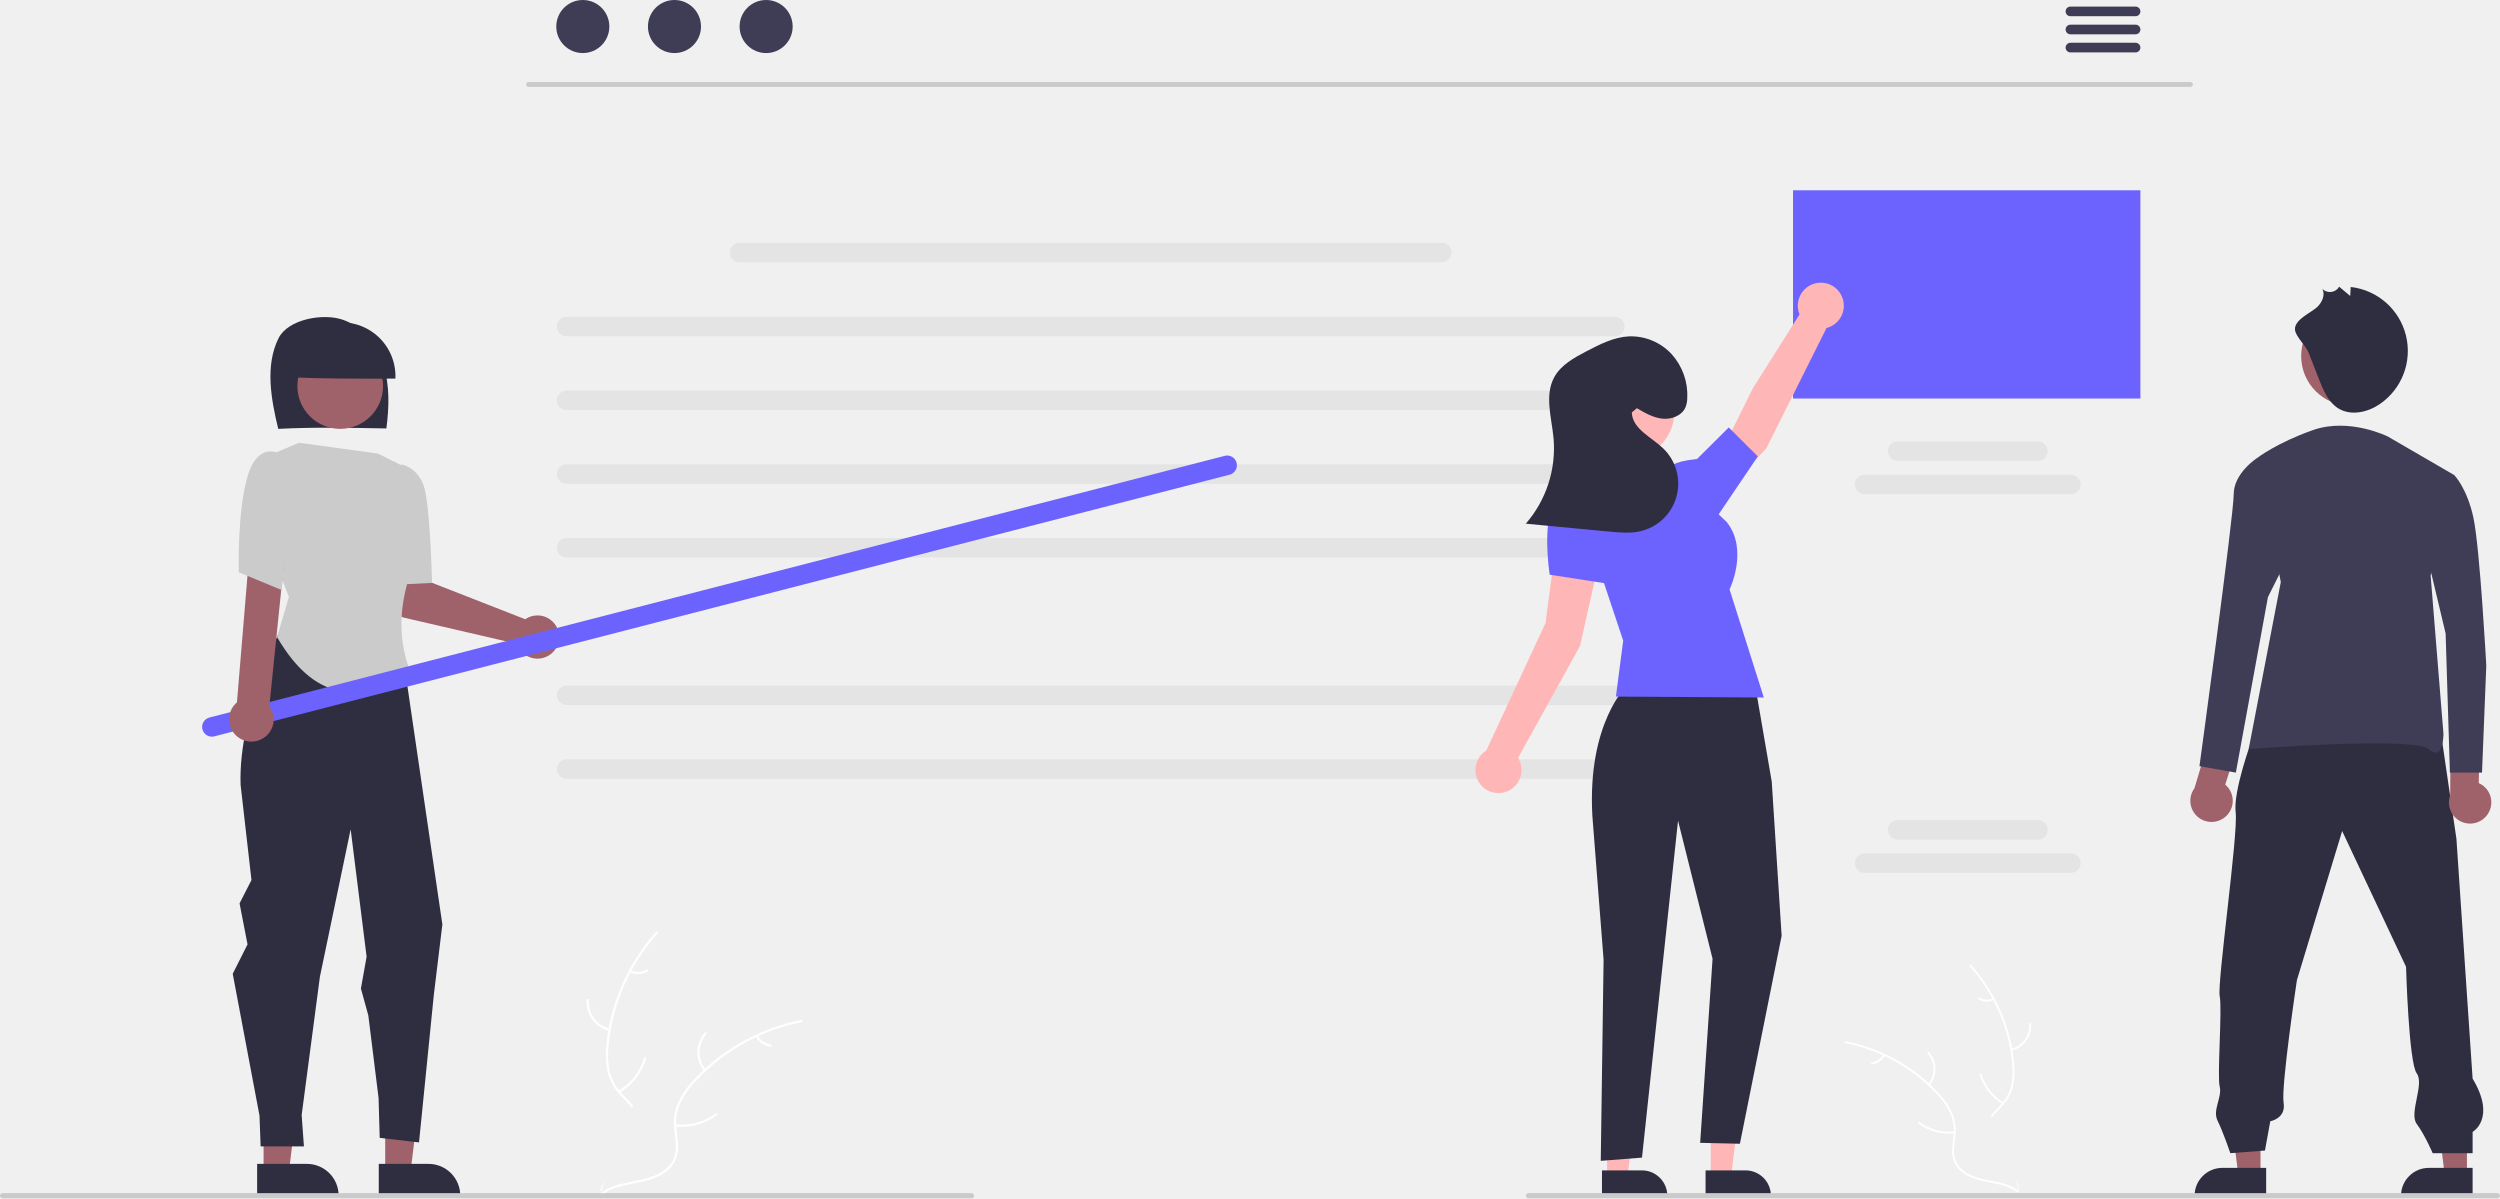
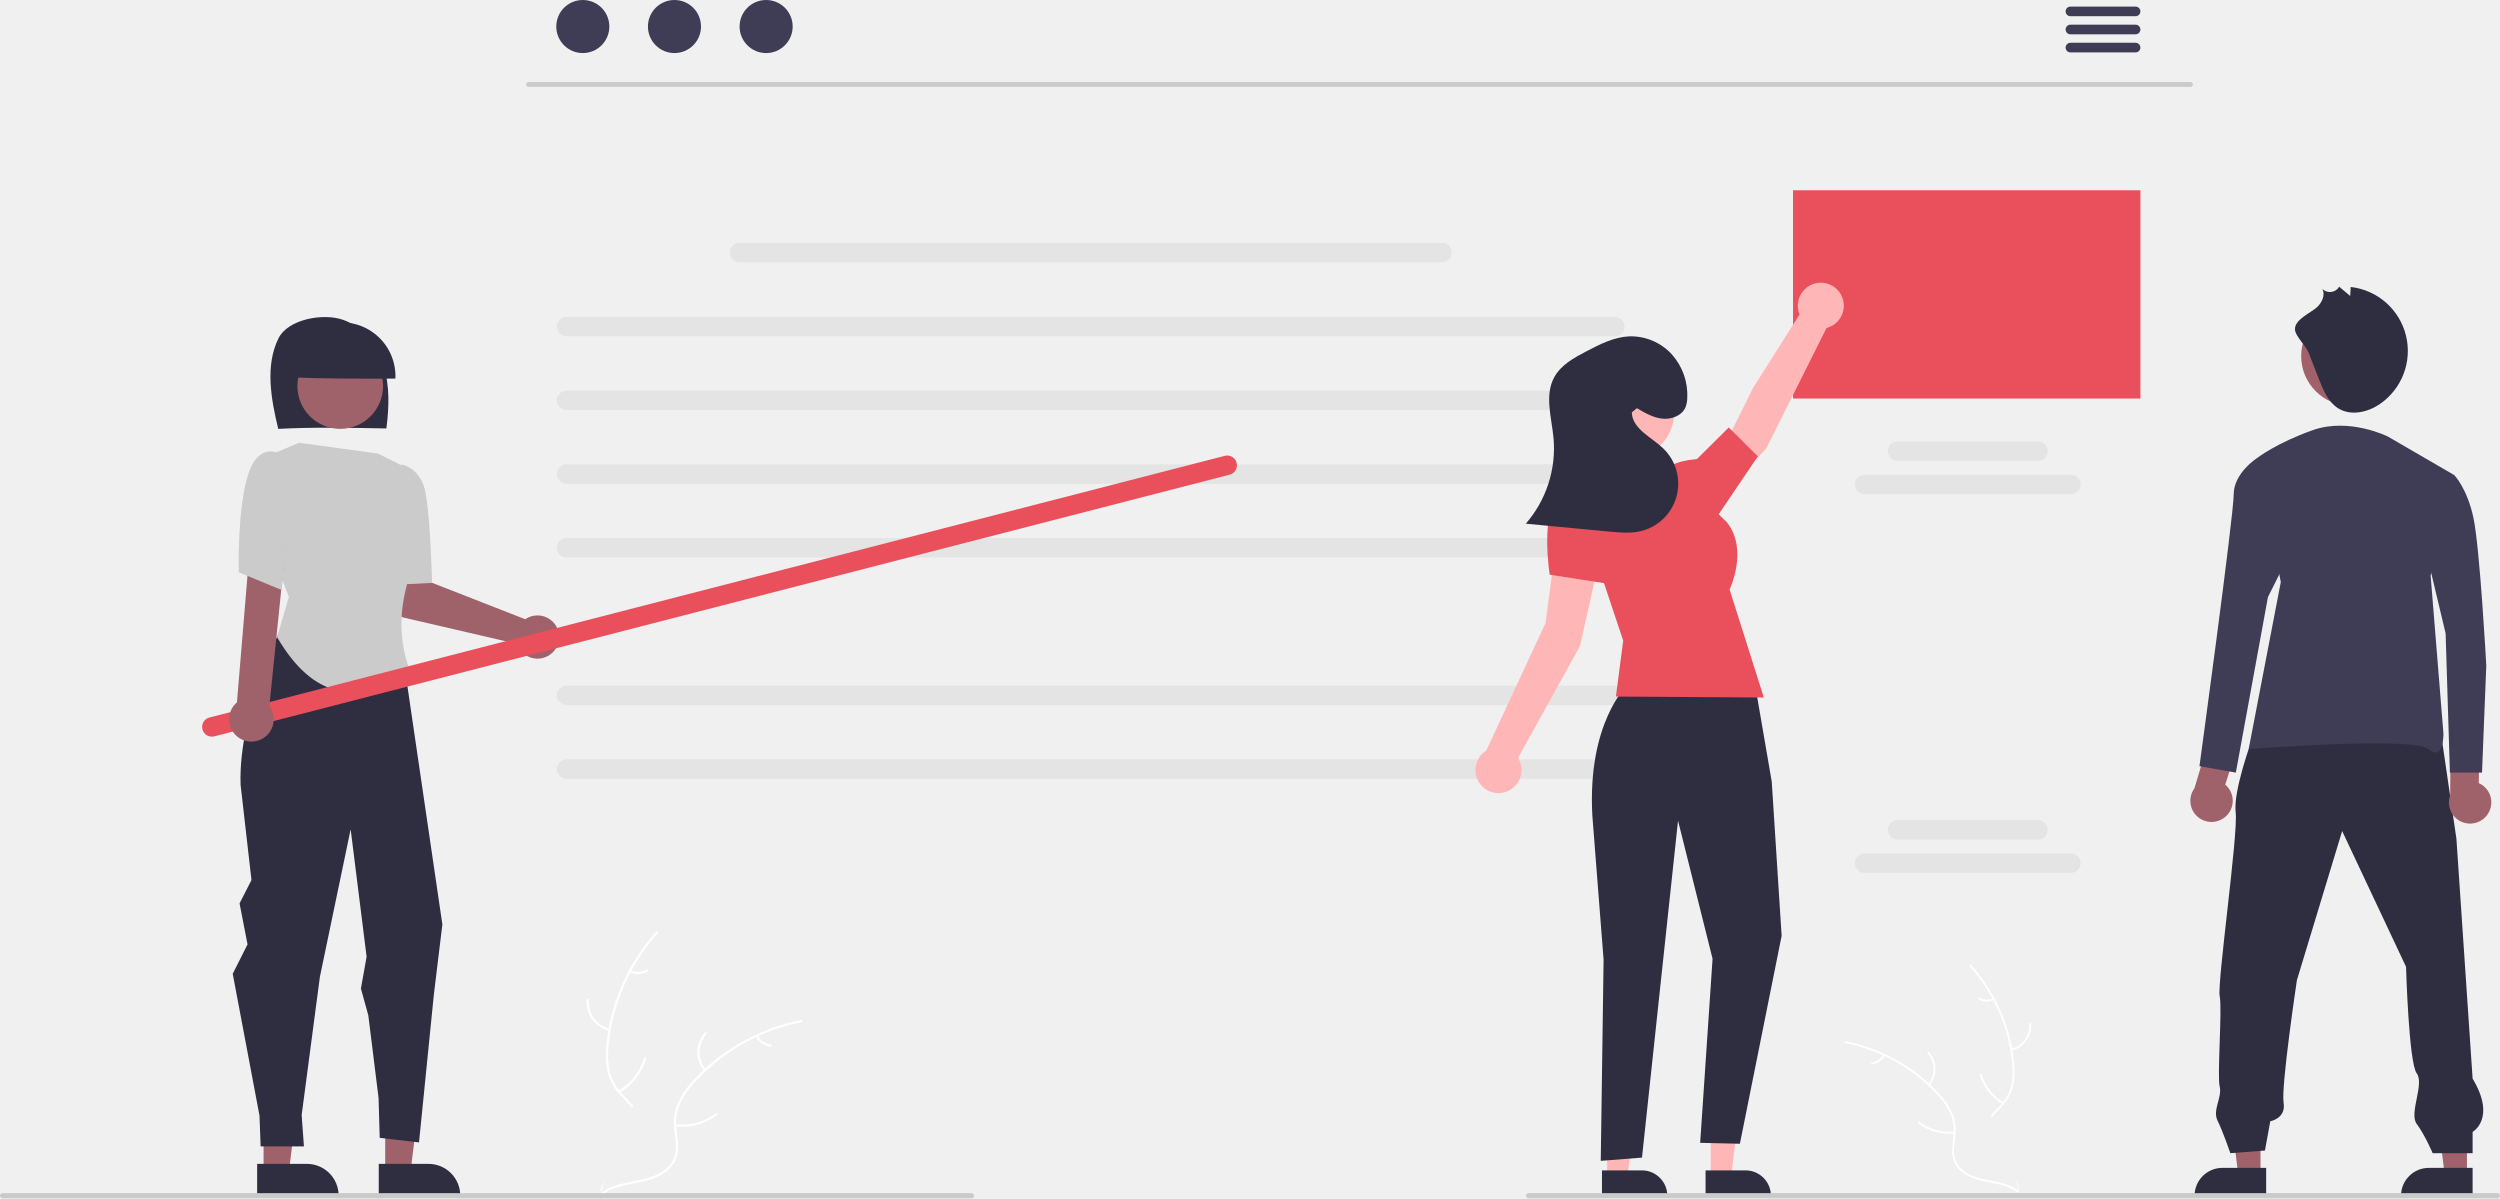
<svg xmlns="http://www.w3.org/2000/svg" data-name="Layer 1" width="983" height="471.149" viewBox="0 0 983 471.149">
  <path d="M333.732,626.165c2.431-19.55,14.548-38.813,33.193-45.176a90.77,90.77,0,0,0,.004,62.32c2.865,7.75,6.859,16.071,4.164,23.882-1.677,4.86-5.779,8.578-10.364,10.903-4.585,2.325-9.674,3.433-14.7,4.519l-.989.818C337.063,665.418,331.301,645.715,333.732,626.165Z" transform="translate(-108.5 -214.4253)" fill="#f0f0f0" />
  <path d="M367.11,581.359a77.584,77.584,0,0,0-19.287,43.664,33.41,33.41,0,0,0,.38,10.461,19.162,19.162,0,0,0,4.766,8.888c2.148,2.36,4.619,4.526,6.156,7.367a11.733,11.733,0,0,1,.573,9.579c-1.357,3.892-4.032,7.065-6.755,10.076-3.024,3.344-6.217,6.769-7.503,11.202-.156.537-.98.264-.825-.272,2.236-7.712,9.723-12.093,13.293-19.039,1.666-3.241,2.365-7.004.803-10.426-1.366-2.992-3.912-5.227-6.107-7.598a20.448,20.448,0,0,1-4.984-8.517,30.887,30.887,0,0,1-.781-10.408,75.271,75.271,0,0,1,5.497-22.874,78.96,78.96,0,0,1,14.198-22.753c.371-.416.943.238.575.651Z" transform="translate(-108.5 -214.4253)" fill="#fff" />
  <path d="M348.057,619.769a11.64,11.64,0,0,1-8.86-12.193c.044-.557.912-.514.867.043a10.778,10.778,0,0,0,8.265,11.326c.544.129.268.953-.272.825Z" transform="translate(-108.5 -214.4253)" fill="#fff" />
  <path d="M351.722,643.319a22.435,22.435,0,0,0,10.019-12.921c.158-.537.982-.264.825.272a23.336,23.336,0,0,1-10.453,13.424c-.481.286-.869-.491-.391-.776Z" transform="translate(-108.5 -214.4253)" fill="#fff" />
  <path d="M356.544,595.945a6.589,6.589,0,0,0,6.244-.317c.478-.292.865.486.391.776a7.383,7.383,0,0,1-6.907.366.449.449,0,0,1-.276-.548.436.436,0,0,1,.548-.276Z" transform="translate(-108.5 -214.4253)" fill="#fff" />
  <path d="M423.758,615.909c-.293.191-.586.381-.88.579a86.772,86.772,0,0,0-11.095,8.662c-.271.242-.542.491-.806.74a91.477,91.477,0,0,0-19.867,27.195,88.835,88.835,0,0,0-4.866,12.59c-1.796,5.958-3.268,12.561-6.823,17.434a15.241,15.241,0,0,1-1.187,1.466H346.115c-.073-.037-.146-.066-.22-.103l-1.282.059c.052-.227.11-.462.161-.689.029-.132.066-.264.095-.396.022-.088.044-.176.059-.257.007-.029.015-.059.022-.081.015-.081.037-.154.052-.227q.484-1.968.997-3.935c0-.007,0-.007.007-.015a130.62,130.62,0,0,1,10.992-28.859c.147-.271.293-.55.454-.821a84.768,84.768,0,0,1,7.614-11.549,74.937,74.937,0,0,1,4.991-5.709,62.317,62.317,0,0,1,15.594-11.681c11.52-6.082,24.857-8.413,37.169-4.697C423.135,615.711,423.443,615.806,423.758,615.909Z" transform="translate(-108.5 -214.4253)" fill="#f0f0f0" />
  <path d="M423.686,616.316a77.584,77.584,0,0,0-41.689,23.251,33.41,33.41,0,0,0-5.995,8.582,19.162,19.162,0,0,0-1.546,9.966c.294,3.178.963,6.394.48,9.588a11.733,11.733,0,0,1-5.309,7.993c-3.427,2.291-7.472,3.213-11.46,3.978-4.427.849-9.039,1.661-12.735,4.427-.448.335-.941-.379-.494-.714,6.429-4.811,15.044-3.802,22.077-7.198,3.282-1.585,6.106-4.168,6.919-7.841.711-3.211.024-6.529-.302-9.744a20.448,20.448,0,0,1,1.148-9.801,30.887,30.887,0,0,1,5.643-8.78,75.27,75.27,0,0,1,18.161-14.954,78.96,78.96,0,0,1,25.035-9.619c.547-.108.61.758.067.866Z" transform="translate(-108.5 -214.4253)" fill="#fff" />
  <path d="M385.348,635.513a11.64,11.64,0,0,1,.267-15.07c.371-.418,1.038.138.667.557a10.778,10.778,0,0,0-.219,14.019c.356.43-.36.922-.714.494Z" transform="translate(-108.5 -214.4253)" fill="#fff" />
  <path d="M374.095,656.524a22.435,22.435,0,0,0,15.779-4.285c.449-.333.943.381.494.714a23.336,23.336,0,0,1-16.428,4.425c-.556-.062-.398-.916.155-.854Z" transform="translate(-108.5 -214.4253)" fill="#fff" />
  <path d="M406.468,621.601a6.589,6.589,0,0,0,5.176,3.506c.557.055.398.909-.155.854a7.383,7.383,0,0,1-5.735-3.866.449.449,0,0,1,.11-.604.436.436,0,0,1,.604.11Z" transform="translate(-108.5 -214.4253)" fill="#fff" />
  <path d="M911.84,633.079c-2.102-16.902-12.577-33.555-28.696-39.055a78.472,78.472,0,0,1-.004,53.876c-2.477,6.7-5.929,13.894-3.6,20.646,1.45,4.202,4.996,7.416,8.96,9.426,3.964,2.01,8.364,2.968,12.708,3.907l.855.707C908.96,667.013,913.942,649.98,911.84,633.079Z" transform="translate(-108.5 -214.4253)" fill="#f0f0f0" />
  <path d="M882.984,594.343a67.072,67.072,0,0,1,16.674,37.748,28.883,28.883,0,0,1-.329,9.044,16.566,16.566,0,0,1-4.12,7.684c-1.857,2.04-3.993,3.912-5.322,6.369a10.143,10.143,0,0,0-.496,8.281c1.173,3.365,3.485,6.107,5.84,8.711,2.614,2.891,5.375,5.852,6.486,9.684.135.464.847.228.713-.235-1.933-6.667-8.405-10.455-11.492-16.46-1.44-2.802-2.045-6.055-.695-9.013,1.181-2.587,3.382-4.519,5.28-6.569a17.677,17.677,0,0,0,4.309-7.363,26.702,26.702,0,0,0,.675-8.998,65.072,65.072,0,0,0-4.753-19.775,68.262,68.262,0,0,0-12.274-19.67c-.321-.359-.816.206-.497.563Z" transform="translate(-108.5 -214.4253)" fill="#fff" />
  <path d="M899.456,627.549a10.063,10.063,0,0,0,7.66-10.541c-.038-.481-.788-.445-.75.037a9.318,9.318,0,0,1-7.145,9.791c-.47.112-.232.824.235.713Z" transform="translate(-108.5 -214.4253)" fill="#fff" />
  <path d="M896.288,647.909a19.396,19.396,0,0,1-8.661-11.17c-.136-.464-.849-.228-.713.235a20.174,20.174,0,0,0,9.037,11.606c.416.247.752-.425.338-.67Z" transform="translate(-108.5 -214.4253)" fill="#fff" />
  <path d="M892.119,606.953a5.696,5.696,0,0,1-5.398-.274c-.413-.252-.748.42-.338.67a6.383,6.383,0,0,0,5.971.316.388.388,0,0,0,.239-.474.377.377,0,0,0-.474-.239Z" transform="translate(-108.5 -214.4253)" fill="#fff" />
  <path d="M834.011,624.212c.253.165.507.329.76.501a75.016,75.016,0,0,1,9.592,7.488c.234.209.469.424.697.64a79.083,79.083,0,0,1,17.175,23.511,76.799,76.799,0,0,1,4.207,10.884c1.552,5.151,2.826,10.859,5.898,15.072a13.174,13.174,0,0,0,1.026,1.267h27.768c.063-.032.127-.057.19-.089l1.109.051c-.045-.196-.095-.399-.14-.596-.025-.114-.057-.228-.082-.342-.019-.076-.038-.152-.051-.222-.006-.025-.013-.051-.019-.07-.013-.07-.032-.133-.045-.196q-.418-1.701-.862-3.402c0-.006,0-.006-.006-.013a112.922,112.922,0,0,0-9.503-24.949c-.127-.234-.253-.475-.393-.71a73.284,73.284,0,0,0-6.583-9.985,64.785,64.785,0,0,0-4.314-4.935,53.874,53.874,0,0,0-13.482-10.099c-9.959-5.258-21.49-7.273-32.133-4.061C834.55,624.041,834.284,624.123,834.011,624.212Z" transform="translate(-108.5 -214.4253)" fill="#f0f0f0" />
  <path d="M834.074,624.565a67.073,67.073,0,0,1,36.04,20.101,28.884,28.884,0,0,1,5.183,7.419,16.566,16.566,0,0,1,1.336,8.616c-.254,2.747-.833,5.528-.415,8.289a10.143,10.143,0,0,0,4.59,6.91c2.963,1.98,6.46,2.778,9.907,3.439,3.828.734,7.815,1.436,11.009,3.827.387.29.814-.328.427-.617-5.558-4.16-13.006-3.287-19.086-6.223-2.837-1.37-5.278-3.604-5.981-6.778-.615-2.776-.021-5.644.261-8.423a17.677,17.677,0,0,0-.993-8.473,26.703,26.703,0,0,0-4.878-7.591,65.072,65.072,0,0,0-15.7-12.928,68.262,68.262,0,0,0-21.643-8.316c-.473-.094-.527.655-.058.749Z" transform="translate(-108.5 -214.4253)" fill="#fff" />
  <path d="M867.218,641.16a10.063,10.063,0,0,0-.231-13.028c-.32-.361-.897.12-.576.481a9.318,9.318,0,0,1,.19,12.12c-.308.372.311.797.617.427Z" transform="translate(-108.5 -214.4253)" fill="#fff" />
  <path d="M876.946,659.324a19.396,19.396,0,0,1-13.641-3.704c-.388-.288-.815.329-.427.617a20.174,20.174,0,0,0,14.202,3.826c.481-.053.344-.792-.134-.739Z" transform="translate(-108.5 -214.4253)" fill="#fff" />
  <path d="M848.959,629.133a5.696,5.696,0,0,1-4.475,3.031c-.481.047-.344.786.134.739a6.383,6.383,0,0,0,4.958-3.342.388.388,0,0,0-.095-.522.377.377,0,0,0-.522.095Z" transform="translate(-108.5 -214.4253)" fill="#fff" />
  <path d="M969.8,248.57H316.312a.948.948,0,0,1,0-1.897H969.8a.948.948,0,1,1,0,1.897Z" transform="translate(-108.5 -214.4253)" fill="#cacaca" />
  <circle cx="229.16" cy="10.433" r="10.433" fill="#3f3d56" />
  <circle cx="265.201" cy="10.433" r="10.433" fill="#3f3d56" />
  <circle cx="301.242" cy="10.433" r="10.433" fill="#3f3d56" />
  <path d="M948.205,220.807H922.597a1.897,1.897,0,0,1,0-3.794h25.608a1.897,1.897,0,1,1,0,3.794Z" transform="translate(-108.5 -214.4253)" fill="#3f3d56" />
  <path d="M948.205,227.92H922.597a1.897,1.897,0,0,1,0-3.794h25.608a1.897,1.897,0,1,1,0,3.794Z" transform="translate(-108.5 -214.4253)" fill="#3f3d56" />
  <path d="M948.205,235.034H922.597a1.897,1.897,0,0,1,0-3.794h25.608a1.897,1.897,0,1,1,0,3.794Z" transform="translate(-108.5 -214.4253)" fill="#3f3d56" />
-   <rect x="705.024" y="74.816" width="136.578" height="81.887" fill="#6c63ff" />
+   <rect x="705.024" y="74.816" width="136.578" height="81.887" fill="#e9505b" />
  <path d="M922.854,408.747H841.591a3.828,3.828,0,0,1,0-7.655h81.264a3.828,3.828,0,0,1,0,7.655Z" transform="translate(-108.5 -214.4253)" fill="#e4e4e4" />
  <path d="M909.752,395.645h-55.059a3.828,3.828,0,1,1,0-7.655h55.059a3.828,3.828,0,1,1,0,7.655Z" transform="translate(-108.5 -214.4253)" fill="#e4e4e4" />
  <rect x="705.024" y="223.724" width="136.578" height="81.887" fill="#f0f0f0" />
  <path d="M922.854,557.655H841.591a3.828,3.828,0,0,1,0-7.655h81.264a3.828,3.828,0,0,1,0,7.655Z" transform="translate(-108.5 -214.4253)" fill="#e4e4e4" />
  <path d="M909.752,544.553h-55.059a3.828,3.828,0,1,1,0-7.655h55.059a3.828,3.828,0,1,1,0,7.655Z" transform="translate(-108.5 -214.4253)" fill="#e4e4e4" />
  <path d="M743.488,346.655H331.225a3.828,3.828,0,0,1,0-7.655H743.488a3.828,3.828,0,0,1,0,7.655Z" transform="translate(-108.5 -214.4253)" fill="#e4e4e4" />
  <path d="M743.488,375.655H331.225a3.828,3.828,0,0,1,0-7.655H743.488a3.828,3.828,0,0,1,0,7.655Z" transform="translate(-108.5 -214.4253)" fill="#e4e4e4" />
  <path d="M743.488,404.655H331.225a3.828,3.828,0,0,1,0-7.655H743.488a3.828,3.828,0,0,1,0,7.655Z" transform="translate(-108.5 -214.4253)" fill="#e4e4e4" />
  <path d="M743.488,433.655H331.225a3.828,3.828,0,0,1,0-7.655H743.488a3.828,3.828,0,0,1,0,7.655Z" transform="translate(-108.5 -214.4253)" fill="#e4e4e4" />
  <path d="M743.488,491.655H331.225a3.828,3.828,0,0,1,0-7.655H743.488a3.828,3.828,0,0,1,0,7.655Z" transform="translate(-108.5 -214.4253)" fill="#e4e4e4" />
  <path d="M743.488,520.655H331.225a3.828,3.828,0,0,1,0-7.655H743.488a3.828,3.828,0,0,1,0,7.655Z" transform="translate(-108.5 -214.4253)" fill="#e4e4e4" />
  <path d="M675.386,317.553H399.327a3.828,3.828,0,1,1,0-7.655h276.059a3.828,3.828,0,1,1,0,7.655Z" transform="translate(-108.5 -214.4253)" fill="#e4e4e4" />
  <polygon points="672.663 462.791 680.633 462.791 684.425 432.047 672.662 432.048 672.663 462.791" fill="#ffb6b6" />
  <path d="M779.13,674.614l15.697-.001h.001a10.004,10.004,0,0,1,10.003,10.003v.325l-25.7.001Z" transform="translate(-108.5 -214.4253)" fill="#2f2e41" />
  <polygon points="631.925 462.791 639.895 462.791 643.687 432.047 631.923 432.048 631.925 462.791" fill="#ffb6b6" />
  <path d="M738.392,674.614l15.697-.001h.001a10.004,10.004,0,0,1,10.003,10.003v.325l-25.7.001Z" transform="translate(-108.5 -214.4253)" fill="#2f2e41" />
  <path d="M833.498,334.628a9.053,9.053,0,1,0-17.426,3.439l-18.317,28.98-11.402,22.98,9.41,8.351,7.241-7.621,23.683-47.366A9.048,9.048,0,0,0,833.498,334.628Z" transform="translate(-108.5 -214.4253)" fill="#ffb6b6" />
  <path d="M738.442,429.684l-17.954-2.783-4.277,32.481-23.302,50.145a9.057,9.057,0,1,0,12.483,2.904l24.364-43.995Z" transform="translate(-108.5 -214.4253)" fill="#ffb6b6" />
  <path d="M748.391,483.794s-15.789,14.6-13.782,51.31l4.423,56.712-1.115,79.054,16.217-1.274,14.168-132.484,13.579,54.318L777.005,663.787l15.621.362,16.413-81.773L805.149,521.761,798.614,483.794Z" transform="translate(-108.5 -214.4253)" fill="#2f2e41" />
-   <path d="M765.283,398.3l-37.721,10.562,19.18,57.465-2.867,21.984,58.16.377-13.469-42.491s7.559-15.544-1.072-26.439Z" transform="translate(-108.5 -214.4253)" fill="#6c63ff" />
-   <path d="M760.757,407.353l4.526-9.053s-.146-2.275,10.489-3.401l12.478-12.402L799.672,393.88l-19.3,28.561Z" transform="translate(-108.5 -214.4253)" fill="#6c63ff" />
-   <path d="M742.651,416.406s-13.579-15.088-21.124-7.544-3.676,31.533-3.676,31.533l23.497,3.646Z" transform="translate(-108.5 -214.4253)" fill="#6c63ff" />
-   <path id="a1b14455-bb06-4eca-a63d-5bd2b70c7569-2504" data-name="Ellipse 358" d="M749.538,358.407c23.126.104,23.124,35.266-.001,35.367C726.412,393.67,726.414,358.508,749.538,358.407Z" transform="translate(-108.5 -214.4253)" fill="#ffb6b6" />
+   <path d="M765.283,398.3l-37.721,10.562,19.18,57.465-2.867,21.984,58.16.377-13.469-42.491s7.559-15.544-1.072-26.439Z" transform="translate(-108.5 -214.4253)" fill="#e9505b" />
+   <path d="M760.757,407.353l4.526-9.053s-.146-2.275,10.489-3.401l12.478-12.402L799.672,393.88l-19.3,28.561Z" transform="translate(-108.5 -214.4253)" fill="#e9505b" />
+   <path d="M742.651,416.406s-13.579-15.088-21.124-7.544-3.676,31.533-3.676,31.533l23.497,3.646Z" transform="translate(-108.5 -214.4253)" fill="#e9505b" />
+   <path id="a1b14455-bb06-4eca-a63d-5bd2b70c7569-163" data-name="Ellipse 358" d="M749.538,358.407c23.126.104,23.124,35.266-.001,35.367C726.412,393.67,726.414,358.508,749.538,358.407Z" transform="translate(-108.5 -214.4253)" fill="#ffb6b6" />
  <path d="M752.113,374.922c3.126,1.841,6.374,3.724,9.98,4.118s7.689-1.123,9.136-4.45a10.265,10.265,0,0,0,.708-3.616,24.036,24.036,0,0,0-6.084-17.224,21.797,21.797,0,0,0-16.727-7.072c-5.975.26-11.497,3.088-16.8,5.856-4.876,2.545-10.025,5.349-12.674,10.169-3.926,7.142-1.064,15.887-.302,24.002a45.217,45.217,0,0,1-10.901,33.632l32.904,3.118c4.004.379,8.088.754,12.013-.122a19.201,19.201,0,0,0,9.132-32.572c-4.67-4.496-12.181-7.68-12.366-14.16" transform="translate(-108.5 -214.4253)" fill="#2f2e41" />
  <polygon points="888.827 462.055 880.097 462.055 875.944 428.383 888.828 428.383 888.827 462.055" fill="#9f616a" />
  <path d="M999.553,684.942l-28.148-.001v-.356A10.957,10.957,0,0,1,982.361,673.629h.001l17.192.001Z" transform="translate(-108.5 -214.4253)" fill="#2f2e41" />
  <polygon points="970.002 462.055 961.272 462.055 957.119 428.383 970.003 428.383 970.002 462.055" fill="#9f616a" />
  <path d="M1080.728,684.942l-28.148-.001v-.356a10.957,10.957,0,0,1,10.956-10.956h.001l17.192.001Z" transform="translate(-108.5 -214.4253)" fill="#2f2e41" />
  <path d="M993.847,505.604s-7.328,19.889-6.281,28.263-7.327,66.994-6.281,72.228-1.047,31.404,0,35.591-2.938,9.188-.844,13.376,5.032,12.794,5.032,12.794l13.608-1.047,2.094-11.515s6.281-1.047,5.234-7.328,5.234-48.152,5.234-48.152l17.795-58.62,25.123,53.386s1.047,37.684,4.187,41.871-3.14,15.702,0,19.889,6.281,11.515,6.281,11.515h15.702v-8.374s9.421-5.234,0-20.936l-6.366-94.296-6.281-42.918Z" transform="translate(-108.5 -214.4253)" fill="#2f2e41" />
  <circle cx="924.37" cy="140.004" r="19.551" fill="#a0616a" />
  <path d="M1016.232,353.081q2.069,5.287,4.139,10.574c1.696,4.333,3.639,8.969,7.614,11.388,4.908,2.986,11.463,1.53,16.212-1.704a25.316,25.316,0,0,0-11.395-46.077l-.196,3.539-4.343-3.64a4.222,4.222,0,0,1-6.563.928c1.141,2.365-.176,5.249-2.077,7.061-2.336,2.225-9.017,4.9-8.74,8.878C1011.066,346.682,1015.155,350.329,1016.232,353.081Z" transform="translate(-108.5 -214.4253)" fill="#2f2e41" />
  <path d="M1086.688,534.525a8.279,8.279,0,0,0-3.547-12.188l.391-18.914-11.436-3.041L1071.919,527.1a8.323,8.323,0,0,0,14.769,7.425Z" transform="translate(-108.5 -214.4253)" fill="#9f616a" />
  <path d="M1047.393,386.064s-15.151-7.575-29.46-2.525-21.884,10.942-21.884,10.942l9.259,48.819-12.626,65.653s64.812-5.05,70.703,0,5.892-5.892,5.892-5.892l-5.05-62.286,9.259-39.56Z" transform="translate(-108.5 -214.4253)" fill="#3f3d56" />
  <path d="M983.447,535.645a8.278,8.278,0,0,0,.017-12.694l5.685-18.043-10.122-6.129L971.357,524.372a8.323,8.323,0,0,0,12.091,11.273Z" transform="translate(-108.5 -214.4253)" fill="#9f616a" />
  <path d="M1001.941,394.482h-5.892s-9.259,5.892-9.259,14.309S973.323,515.688,973.323,515.688l14.309,2.525,12.626-69.02,9.259-18.518Z" transform="translate(-108.5 -214.4253)" fill="#3f3d56" />
  <path d="M1057.494,401.215h15.992s5.05,5.05,7.575,16.834,5.05,58.078,5.05,58.078l-1.683,42.085h-12.626l-1.683-54.711-8.417-35.352Z" transform="translate(-108.5 -214.4253)" fill="#3f3d56" />
  <path d="M316.181,457.229a8.533,8.533,0,0,0-1.159.679L277.58,443.272l-1.484-9.653-14.86.336.967,17.344a6.485,6.485,0,0,0,5.009,5.956l44.552,10.335a8.509,8.509,0,1,0,4.417-10.362Z" transform="translate(-108.5 -214.4253)" fill="#9f616a" />
  <polygon points="151.465 460.884 161.403 460.883 166.13 422.552 151.463 422.552 151.465 460.884" fill="#9f616a" />
  <path d="M257.43,672.065l19.571-.001h.001A12.473,12.473,0,0,1,289.474,684.536v.405l-32.044.001Z" transform="translate(-108.5 -214.4253)" fill="#2f2e41" />
  <polygon points="103.639 460.884 113.577 460.883 118.305 422.552 103.638 422.552 103.639 460.884" fill="#9f616a" />
  <path d="M209.604,672.065l19.571-.001h.001A12.473,12.473,0,0,1,241.649,684.536v.405l-32.044.001Z" transform="translate(-108.5 -214.4253)" fill="#2f2e41" />
  <path d="M217.902,383.059c-2.83-11.686-5.228-24.866.11-35.629,3.704-7.468,17.404-9.983,25.258-7.292s13.532,9.99,16.029,17.948,2.207,16.534,1.119,24.807C245.973,382.615,231.529,382.338,217.902,383.059Z" transform="translate(-108.5 -214.4253)" fill="#2f2e41" />
  <circle cx="133.777" cy="151.787" r="16.843" fill="#9f616a" />
  <path d="M221.686,362.743a21.156,21.156,0,1,1,42.286.557C249.555,363.331,235.139,363.362,221.686,362.743Z" transform="translate(-108.5 -214.4253)" fill="#2f2e41" />
  <path d="M228.298,445.197l-7.044,11.74s-19.292,36.182-18.144,66.173l4.269,37.356-4.685,9.167,3.136,16.129-5.824,11.554,10.528,55.778.448,12.097h17.025l-.896-12.321,7.168-54.34,12.097-58.018,6.272,50.083-2.24,12.545,2.912,10.528,4.032,32.481.448,15.681,15.457,1.792,5.824-58.018,3.36-27.682L264.433,455.181Z" transform="translate(-108.5 -214.4253)" fill="#2f2e41" />
  <path d="M226.064,388.509l-10.487,4.454-5.89,24.377,12.402,31.76-4.636,15.869c14.034,24.006,31.405,27.494,51.845,12.099-4.326-12.146-3.701-24.635.61-37.38,0,0,10.753-10.013,3.241-23.03l-7.165-19.448-8.871-4.435Z" transform="translate(-108.5 -214.4253)" fill="#cbcbcb" />
  <path d="M263.917,401.449l2.381-4.421s6.279.944,8.843,8.503,3.231,38.092,3.231,38.092l-13.434.68Z" transform="translate(-108.5 -214.4253)" fill="#cbcbcb" />
-   <path d="M591.921,401.091,192.702,503.977a3.828,3.828,0,0,1-1.91-7.413L590.011,393.678a3.828,3.828,0,1,1,1.91,7.413Z" transform="translate(-108.5 -214.4253)" fill="#6c63ff" />
+   <path d="M591.921,401.091,192.702,503.977a3.828,3.828,0,0,1-1.91-7.413L590.011,393.678a3.828,3.828,0,1,1,1.91,7.413Z" transform="translate(-108.5 -214.4253)" fill="#e9505b" />
  <path d="M211.289,505.081a8.708,8.708,0,0,0,3.114-12.985l6.512-63.665H206.842l-5.175,62.165a8.755,8.755,0,0,0,9.621,14.484Z" transform="translate(-108.5 -214.4253)" fill="#9f616a" />
  <path d="M224.147,400.163l-4.932-6.972s-8.673-5.88-13.094,7.652-3.741,38.602-3.741,38.602l16.835,6.972Z" transform="translate(-108.5 -214.4253)" fill="#cbcbcb" />
  <path d="M490.5,685.575h-381a1,1,0,0,1,0-2h381a1,1,0,0,1,0,2Z" transform="translate(-108.5 -214.4253)" fill="#cacaca" />
  <path d="M1090.5,685.575h-381a1,1,0,0,1,0-2h381a1,1,0,0,1,0,2Z" transform="translate(-108.5 -214.4253)" fill="#cacaca" />
</svg>
